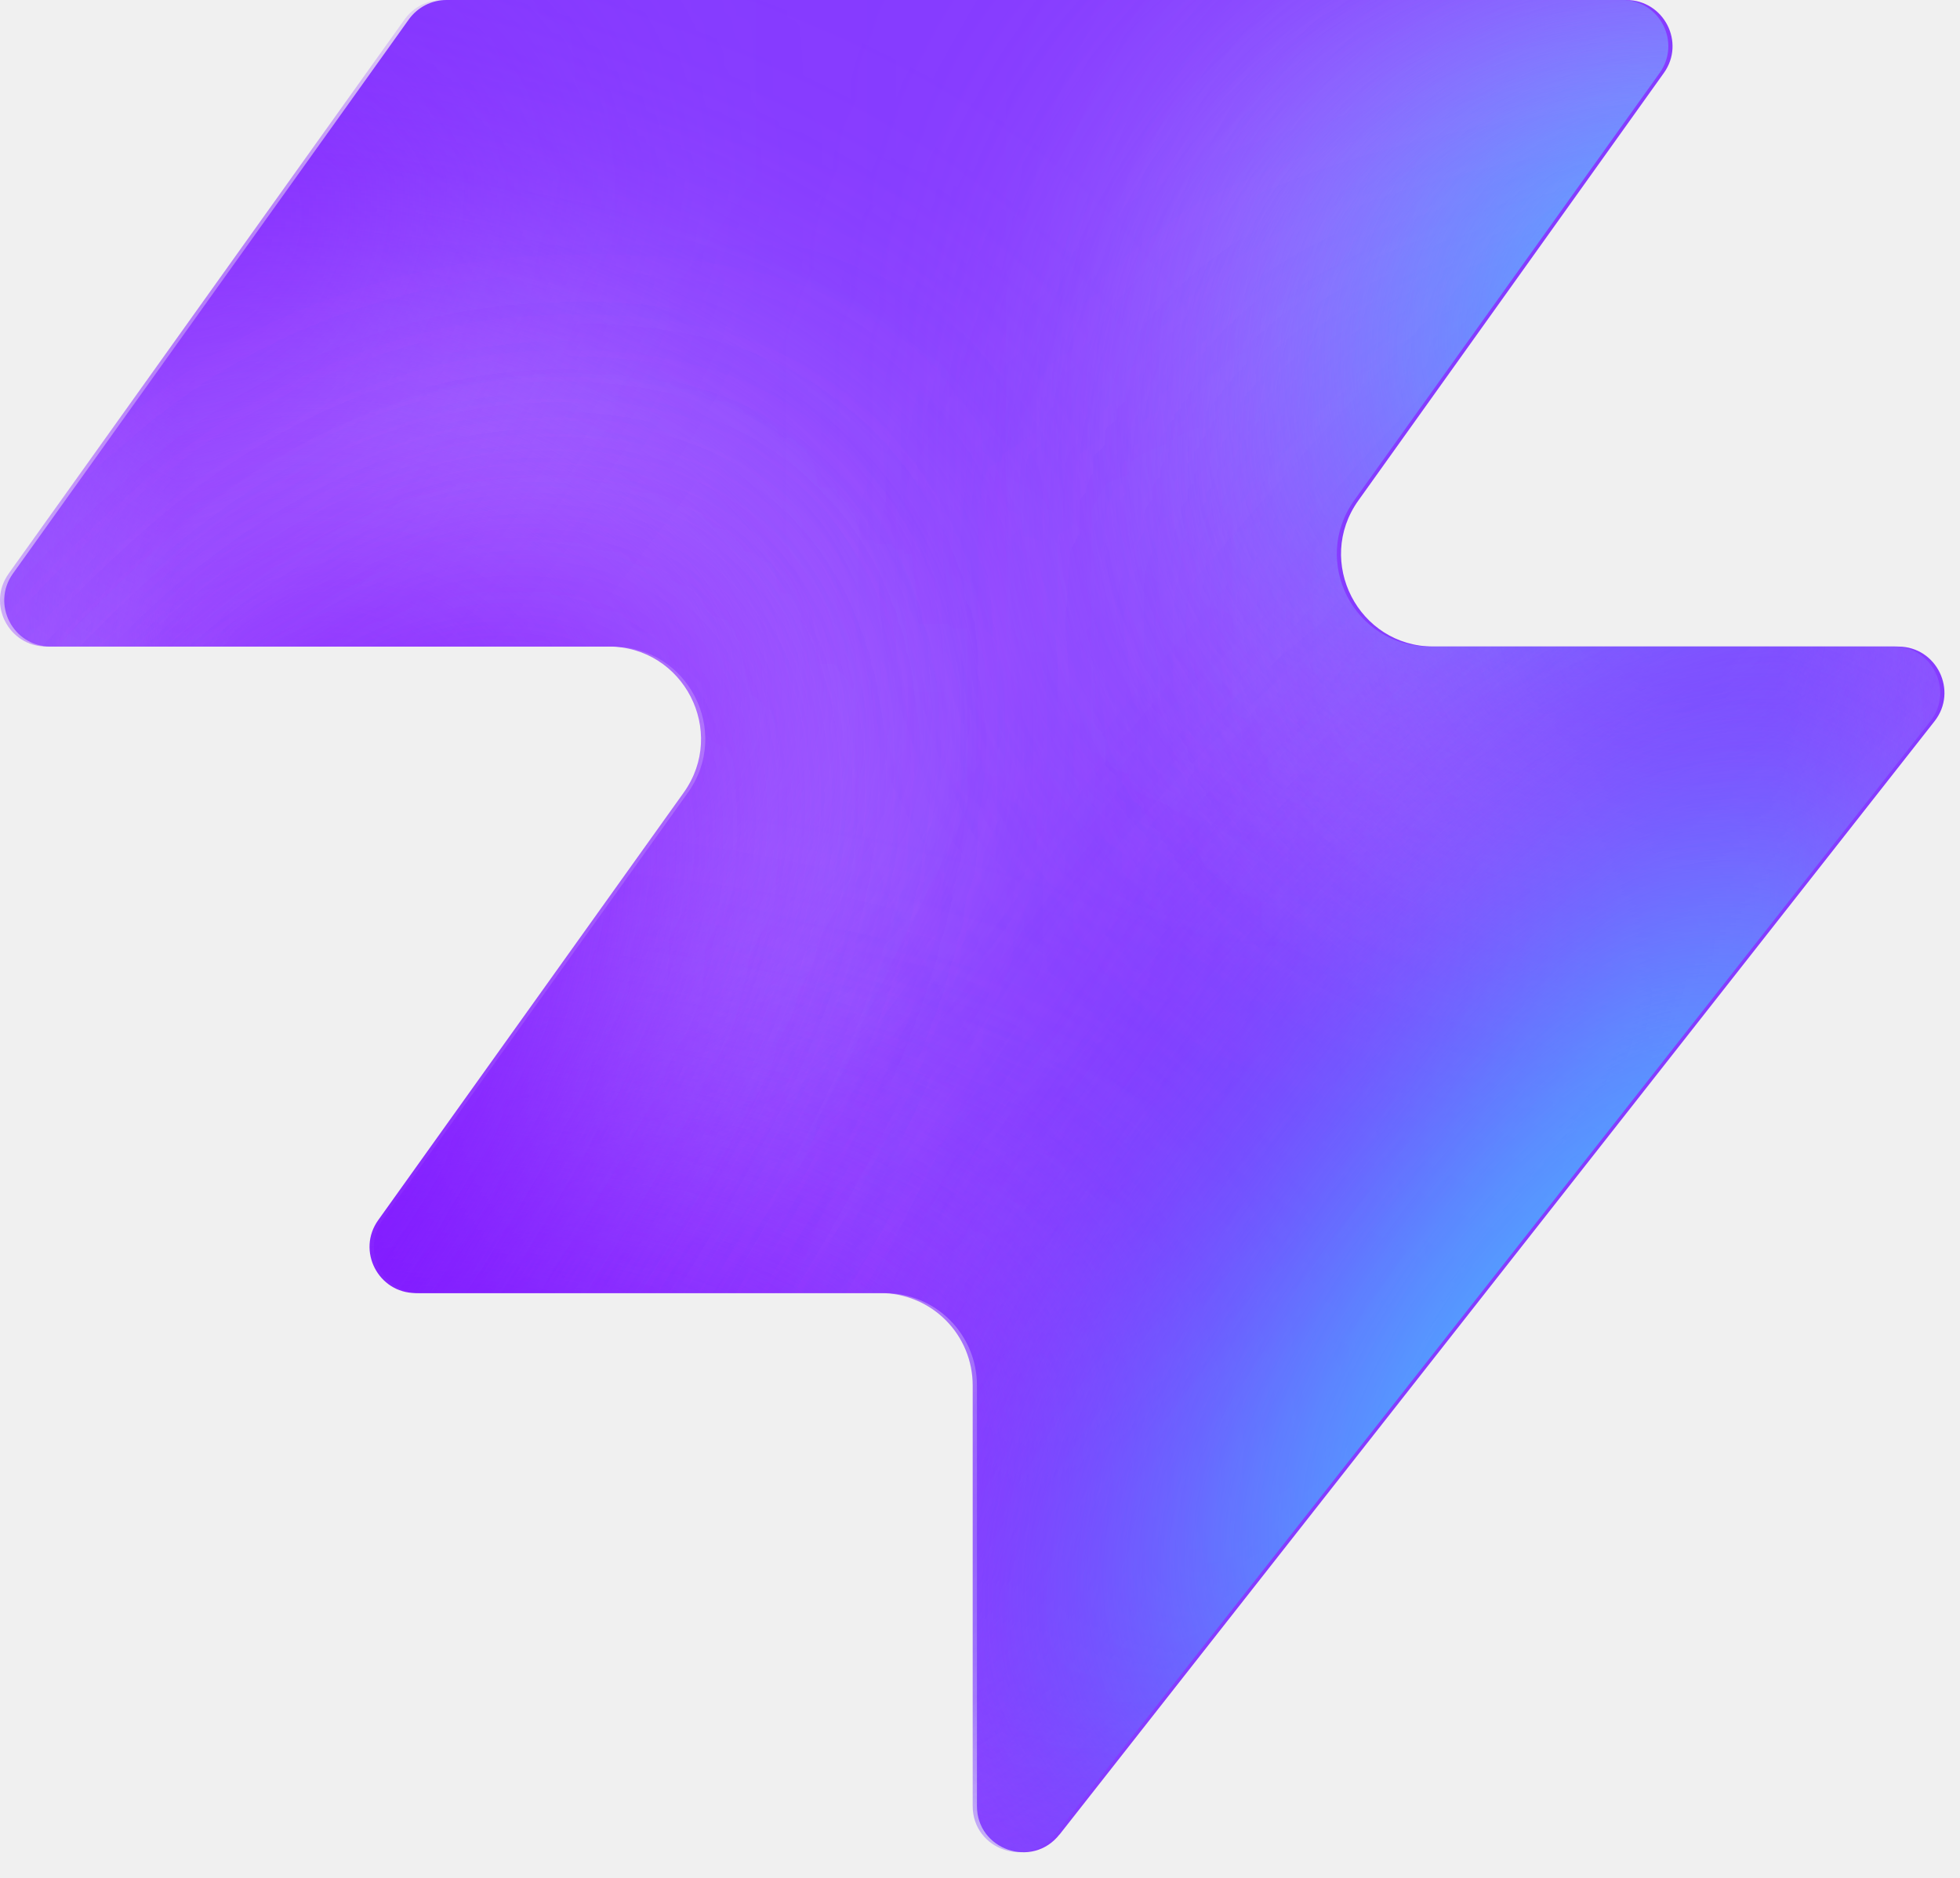
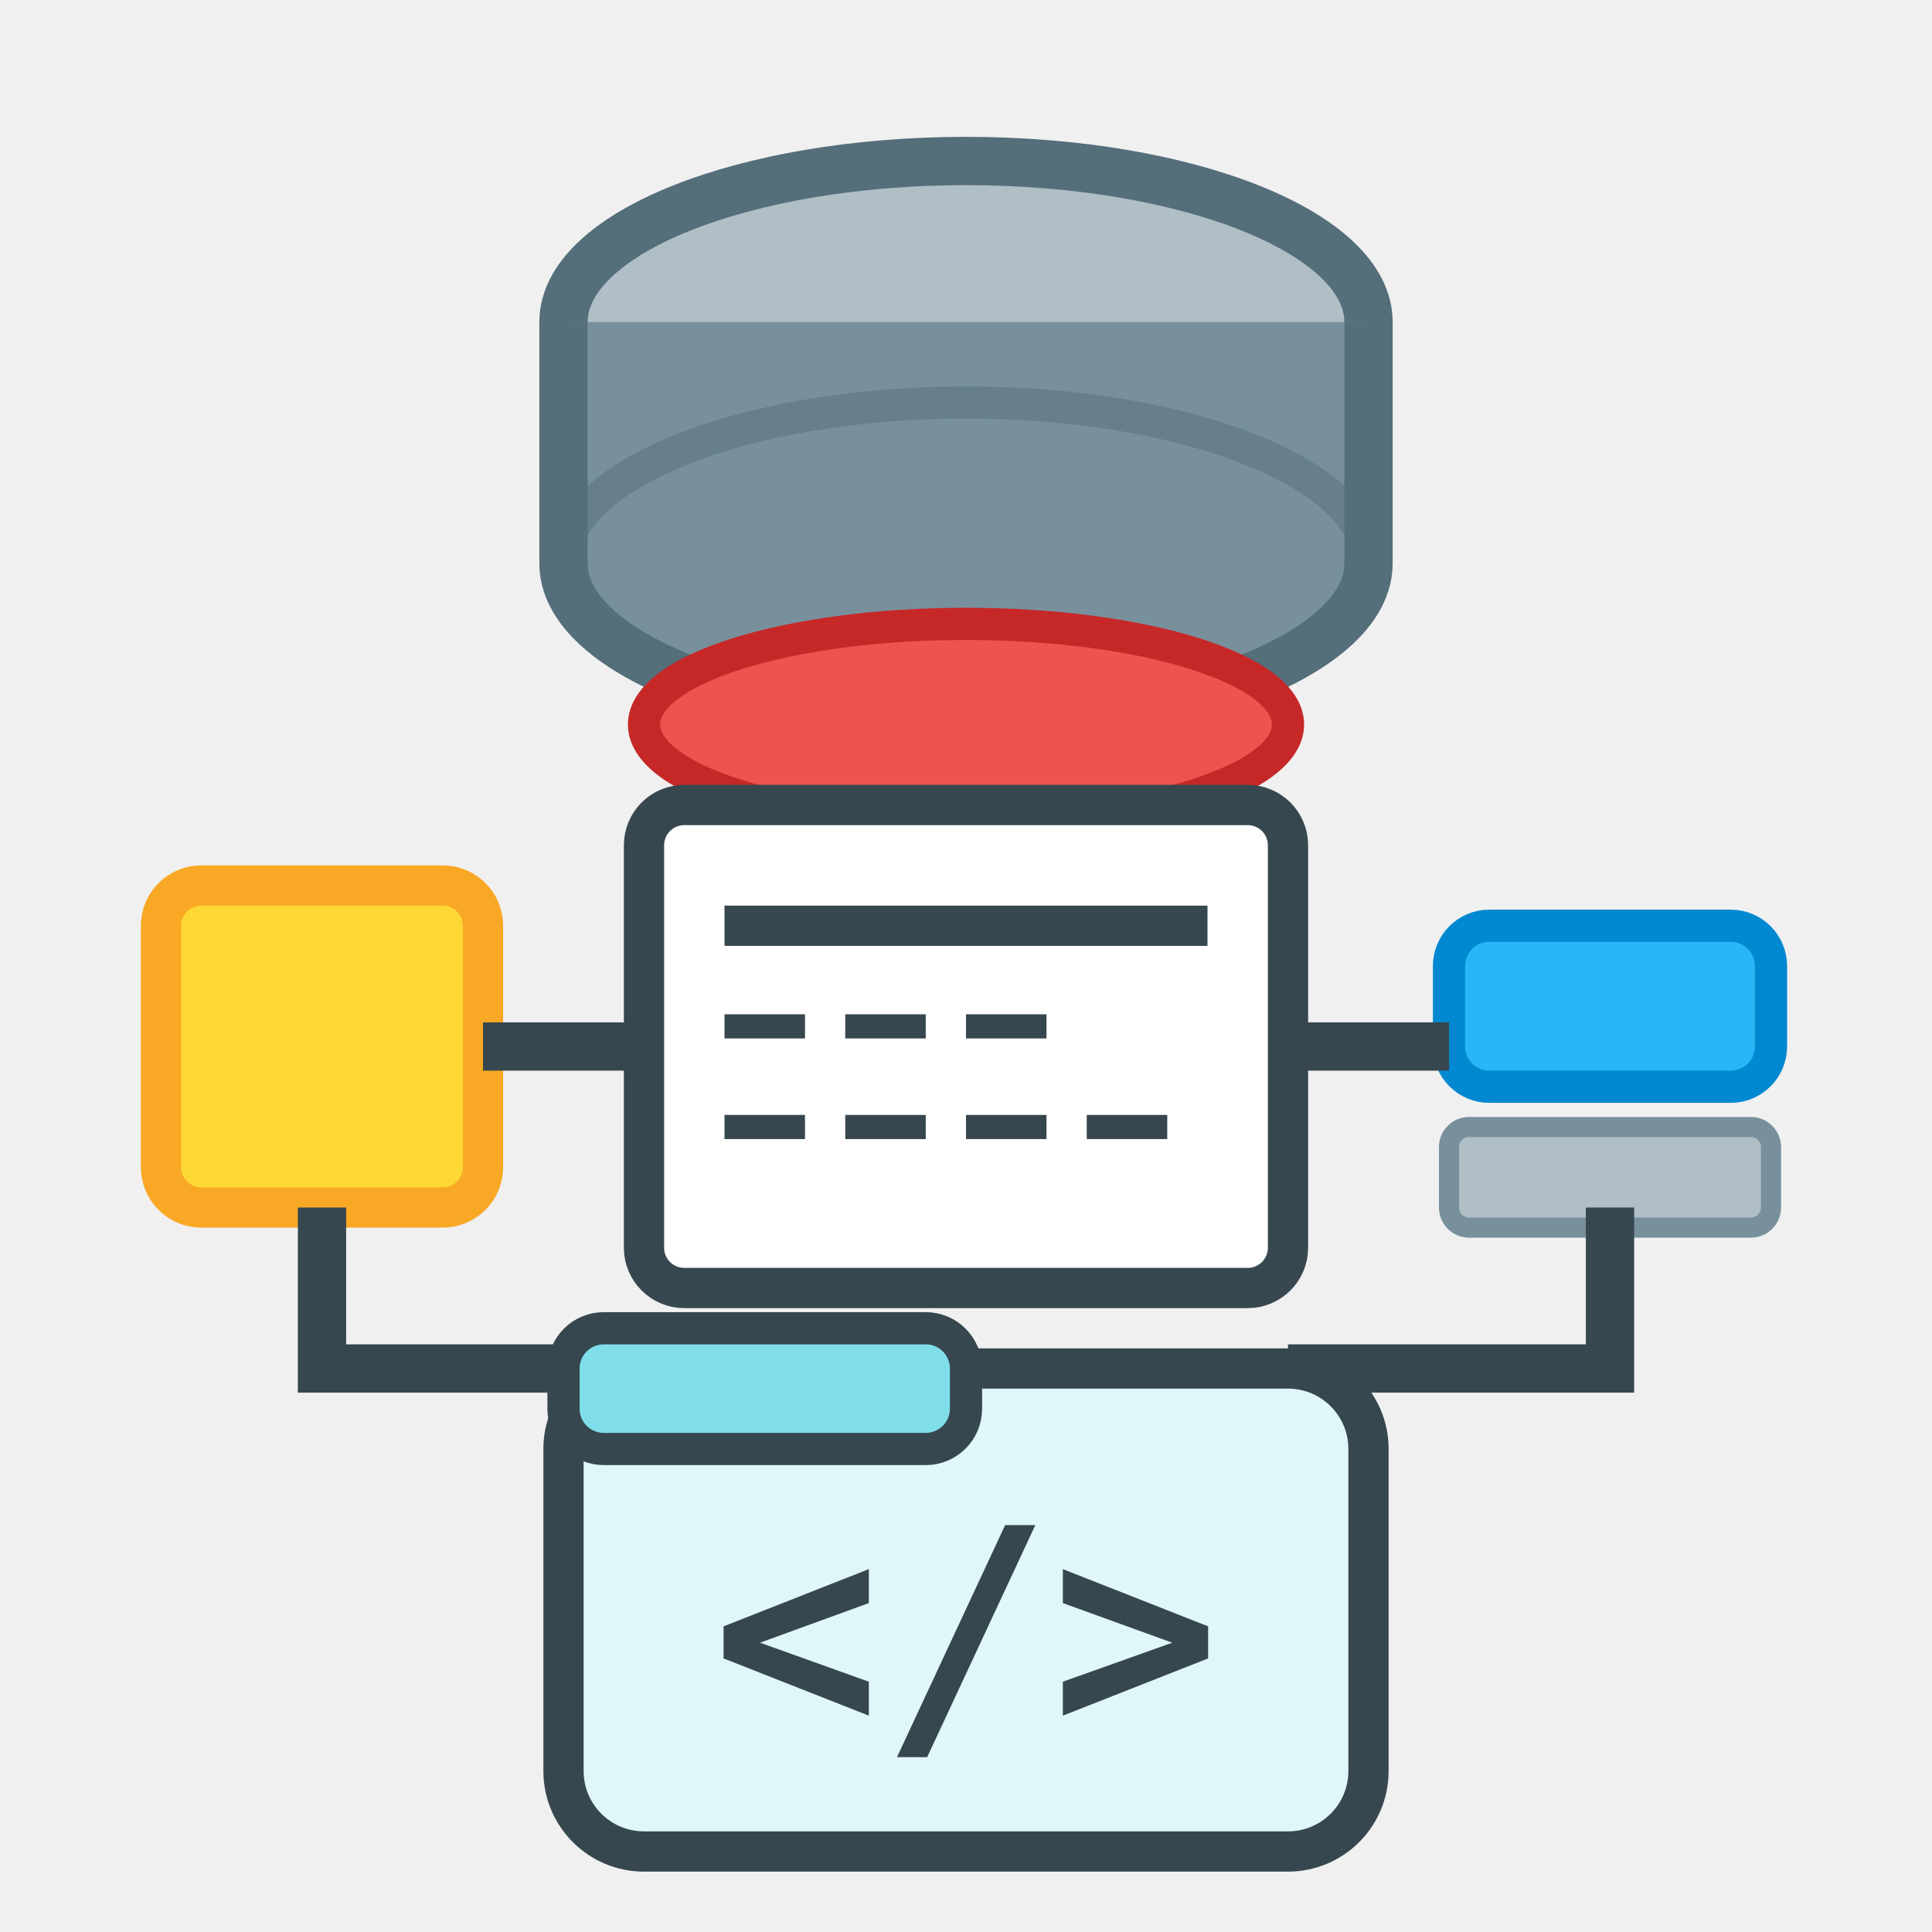
- <svg xmlns="http://www.w3.org/2000/svg" width="48" height="46" fill="none" viewBox="0 0 48 46">
-   <path fill="#863bff" d="M25.946 44.938c-.664.845-2.021.375-2.021-.698V33.937a2.26 2.26 0 0 0-2.262-2.262H10.287c-.92 0-1.456-1.04-.92-1.788l7.48-10.471c1.07-1.497 0-3.578-1.842-3.578H1.237c-.92 0-1.456-1.04-.92-1.788L10.013.474c.214-.297.556-.474.92-.474h28.894c.92 0 1.456 1.04.92 1.788l-7.48 10.471c-1.07 1.498 0 3.579 1.842 3.579h11.377c.943 0 1.473 1.088.89 1.83L25.947 44.94z" style="fill:#863bff;fill:color(display-p3 .525 .23 1);fill-opacity:1" />
-   <mask id="a" width="48" height="46" x="0" y="0" maskUnits="userSpaceOnUse" style="mask-type:alpha">
-     <path fill="#000" d="M25.842 44.938c-.664.844-2.021.375-2.021-.698V33.937a2.26 2.26 0 0 0-2.262-2.262H10.183c-.92 0-1.456-1.04-.92-1.788l7.48-10.471c1.07-1.498 0-3.579-1.842-3.579H1.133c-.92 0-1.456-1.04-.92-1.787L9.91.473c.214-.297.556-.474.92-.474h28.894c.92 0 1.456 1.04.92 1.788l-7.48 10.471c-1.07 1.498 0 3.578 1.842 3.578h11.377c.943 0 1.473 1.088.89 1.832L25.843 44.94z" style="fill:#000;fill-opacity:1" />
-   </mask>
-   <g mask="url(#a)">
-     <g filter="url(#b)">
-       <ellipse cx="5.508" cy="14.704" fill="#ede6ff" rx="5.508" ry="14.704" style="fill:#ede6ff;fill:color(display-p3 .927 .903 1);fill-opacity:1" transform="matrix(.00324 1 1 -.00324 -4.47 31.516)" />
-     </g>
-     <g filter="url(#c)">
-       <ellipse cx="10.399" cy="29.851" fill="#ede6ff" rx="10.399" ry="29.851" style="fill:#ede6ff;fill:color(display-p3 .927 .903 1);fill-opacity:1" transform="matrix(.00324 1 1 -.00324 -39.328 7.883)" />
-     </g>
-     <g filter="url(#d)">
-       <ellipse cx="5.508" cy="30.487" fill="#7e14ff" rx="5.508" ry="30.487" style="fill:#7e14ff;fill:color(display-p3 .492 .077 1);fill-opacity:1" transform="rotate(89.814 -25.913 -14.639)scale(1 -1)" />
-     </g>
-     <g filter="url(#e)">
-       <ellipse cx="5.508" cy="30.599" fill="#7e14ff" rx="5.508" ry="30.599" style="fill:#7e14ff;fill:color(display-p3 .492 .077 1);fill-opacity:1" transform="rotate(89.814 -32.644 -3.334)scale(1 -1)" />
-     </g>
-     <g filter="url(#f)">
-       <ellipse cx="5.508" cy="30.599" fill="#7e14ff" rx="5.508" ry="30.599" style="fill:#7e14ff;fill:color(display-p3 .492 .077 1);fill-opacity:1" transform="matrix(.00324 1 1 -.00324 -34.34 30.47)" />
-     </g>
-     <g filter="url(#g)">
-       <ellipse cx="14.072" cy="22.078" fill="#ede6ff" rx="14.072" ry="22.078" style="fill:#ede6ff;fill:color(display-p3 .927 .903 1);fill-opacity:1" transform="rotate(93.35 24.506 48.493)scale(-1 1)" />
-     </g>
-     <g filter="url(#h)">
-       <ellipse cx="3.47" cy="21.501" fill="#7e14ff" rx="3.47" ry="21.501" style="fill:#7e14ff;fill:color(display-p3 .492 .077 1);fill-opacity:1" transform="rotate(89.009 28.708 47.59)scale(-1 1)" />
-     </g>
-     <g filter="url(#i)">
-       <ellipse cx="3.47" cy="21.501" fill="#7e14ff" rx="3.47" ry="21.501" style="fill:#7e14ff;fill:color(display-p3 .492 .077 1);fill-opacity:1" transform="rotate(89.009 28.708 47.59)scale(-1 1)" />
-     </g>
-     <g filter="url(#j)">
-       <ellipse cx=".387" cy="8.972" fill="#7e14ff" rx="4.407" ry="29.108" style="fill:#7e14ff;fill:color(display-p3 .492 .077 1);fill-opacity:1" transform="rotate(39.51 .387 8.972)" />
-     </g>
-     <g filter="url(#k)">
-       <ellipse cx="47.523" cy="-6.092" fill="#7e14ff" rx="4.407" ry="29.108" style="fill:#7e14ff;fill:color(display-p3 .492 .077 1);fill-opacity:1" transform="rotate(37.892 47.523 -6.092)" />
-     </g>
-     <g filter="url(#l)">
-       <ellipse cx="41.412" cy="6.333" fill="#47bfff" rx="5.971" ry="9.665" style="fill:#47bfff;fill:color(display-p3 .28 .748 1);fill-opacity:1" transform="rotate(37.892 41.412 6.333)" />
-     </g>
-     <g filter="url(#m)">
-       <ellipse cx="-1.879" cy="38.332" fill="#7e14ff" rx="4.407" ry="29.108" style="fill:#7e14ff;fill:color(display-p3 .492 .077 1);fill-opacity:1" transform="rotate(37.892 -1.88 38.332)" />
-     </g>
-     <g filter="url(#n)">
-       <ellipse cx="-1.879" cy="38.332" fill="#7e14ff" rx="4.407" ry="29.108" style="fill:#7e14ff;fill:color(display-p3 .492 .077 1);fill-opacity:1" transform="rotate(37.892 -1.88 38.332)" />
-     </g>
-     <g filter="url(#o)">
-       <ellipse cx="35.651" cy="29.907" fill="#7e14ff" rx="4.407" ry="29.108" style="fill:#7e14ff;fill:color(display-p3 .492 .077 1);fill-opacity:1" transform="rotate(37.892 35.651 29.907)" />
-     </g>
-     <g filter="url(#p)">
-       <ellipse cx="38.418" cy="32.4" fill="#47bfff" rx="5.971" ry="15.297" style="fill:#47bfff;fill:color(display-p3 .28 .748 1);fill-opacity:1" transform="rotate(37.892 38.418 32.4)" />
-     </g>
-   </g>
-   <defs>
-     <filter id="b" width="60.045" height="41.654" x="-19.77" y="16.149" color-interpolation-filters="sRGB" filterUnits="userSpaceOnUse">
-       <feFlood flood-opacity="0" result="BackgroundImageFix" />
-       <feBlend in="SourceGraphic" in2="BackgroundImageFix" result="shape" />
-       <feGaussianBlur result="effect1_foregroundBlur_2002_17158" stdDeviation="7.659" />
-     </filter>
-     <filter id="c" width="90.34" height="51.437" x="-54.613" y="-7.533" color-interpolation-filters="sRGB" filterUnits="userSpaceOnUse">
-       <feFlood flood-opacity="0" result="BackgroundImageFix" />
-       <feBlend in="SourceGraphic" in2="BackgroundImageFix" result="shape" />
-       <feGaussianBlur result="effect1_foregroundBlur_2002_17158" stdDeviation="7.659" />
-     </filter>
-     <filter id="d" width="79.355" height="29.4" x="-49.64" y="2.03" color-interpolation-filters="sRGB" filterUnits="userSpaceOnUse">
-       <feFlood flood-opacity="0" result="BackgroundImageFix" />
-       <feBlend in="SourceGraphic" in2="BackgroundImageFix" result="shape" />
-       <feGaussianBlur result="effect1_foregroundBlur_2002_17158" stdDeviation="4.596" />
-     </filter>
-     <filter id="e" width="79.579" height="29.4" x="-45.045" y="20.029" color-interpolation-filters="sRGB" filterUnits="userSpaceOnUse">
-       <feFlood flood-opacity="0" result="BackgroundImageFix" />
-       <feBlend in="SourceGraphic" in2="BackgroundImageFix" result="shape" />
-       <feGaussianBlur result="effect1_foregroundBlur_2002_17158" stdDeviation="4.596" />
-     </filter>
-     <filter id="f" width="79.579" height="29.4" x="-43.513" y="21.178" color-interpolation-filters="sRGB" filterUnits="userSpaceOnUse">
-       <feFlood flood-opacity="0" result="BackgroundImageFix" />
-       <feBlend in="SourceGraphic" in2="BackgroundImageFix" result="shape" />
-       <feGaussianBlur result="effect1_foregroundBlur_2002_17158" stdDeviation="4.596" />
-     </filter>
-     <filter id="g" width="74.749" height="58.852" x="15.756" y="-17.901" color-interpolation-filters="sRGB" filterUnits="userSpaceOnUse">
-       <feFlood flood-opacity="0" result="BackgroundImageFix" />
-       <feBlend in="SourceGraphic" in2="BackgroundImageFix" result="shape" />
-       <feGaussianBlur result="effect1_foregroundBlur_2002_17158" stdDeviation="7.659" />
-     </filter>
-     <filter id="h" width="61.377" height="25.362" x="23.548" y="2.284" color-interpolation-filters="sRGB" filterUnits="userSpaceOnUse">
-       <feFlood flood-opacity="0" result="BackgroundImageFix" />
-       <feBlend in="SourceGraphic" in2="BackgroundImageFix" result="shape" />
-       <feGaussianBlur result="effect1_foregroundBlur_2002_17158" stdDeviation="4.596" />
-     </filter>
-     <filter id="i" width="61.377" height="25.362" x="23.548" y="2.284" color-interpolation-filters="sRGB" filterUnits="userSpaceOnUse">
-       <feFlood flood-opacity="0" result="BackgroundImageFix" />
-       <feBlend in="SourceGraphic" in2="BackgroundImageFix" result="shape" />
-       <feGaussianBlur result="effect1_foregroundBlur_2002_17158" stdDeviation="4.596" />
-     </filter>
-     <filter id="j" width="56.045" height="63.649" x="-27.636" y="-22.853" color-interpolation-filters="sRGB" filterUnits="userSpaceOnUse">
-       <feFlood flood-opacity="0" result="BackgroundImageFix" />
-       <feBlend in="SourceGraphic" in2="BackgroundImageFix" result="shape" />
-       <feGaussianBlur result="effect1_foregroundBlur_2002_17158" stdDeviation="4.596" />
-     </filter>
-     <filter id="k" width="54.814" height="64.646" x="20.116" y="-38.415" color-interpolation-filters="sRGB" filterUnits="userSpaceOnUse">
-       <feFlood flood-opacity="0" result="BackgroundImageFix" />
-       <feBlend in="SourceGraphic" in2="BackgroundImageFix" result="shape" />
-       <feGaussianBlur result="effect1_foregroundBlur_2002_17158" stdDeviation="4.596" />
-     </filter>
-     <filter id="l" width="33.541" height="35.313" x="24.641" y="-11.323" color-interpolation-filters="sRGB" filterUnits="userSpaceOnUse">
-       <feFlood flood-opacity="0" result="BackgroundImageFix" />
-       <feBlend in="SourceGraphic" in2="BackgroundImageFix" result="shape" />
-       <feGaussianBlur result="effect1_foregroundBlur_2002_17158" stdDeviation="4.596" />
-     </filter>
-     <filter id="m" width="54.814" height="64.646" x="-29.286" y="6.009" color-interpolation-filters="sRGB" filterUnits="userSpaceOnUse">
-       <feFlood flood-opacity="0" result="BackgroundImageFix" />
-       <feBlend in="SourceGraphic" in2="BackgroundImageFix" result="shape" />
-       <feGaussianBlur result="effect1_foregroundBlur_2002_17158" stdDeviation="4.596" />
-     </filter>
-     <filter id="n" width="54.814" height="64.646" x="-29.286" y="6.009" color-interpolation-filters="sRGB" filterUnits="userSpaceOnUse">
-       <feFlood flood-opacity="0" result="BackgroundImageFix" />
-       <feBlend in="SourceGraphic" in2="BackgroundImageFix" result="shape" />
-       <feGaussianBlur result="effect1_foregroundBlur_2002_17158" stdDeviation="4.596" />
-     </filter>
-     <filter id="o" width="54.814" height="64.646" x="8.244" y="-2.416" color-interpolation-filters="sRGB" filterUnits="userSpaceOnUse">
-       <feFlood flood-opacity="0" result="BackgroundImageFix" />
-       <feBlend in="SourceGraphic" in2="BackgroundImageFix" result="shape" />
-       <feGaussianBlur result="effect1_foregroundBlur_2002_17158" stdDeviation="4.596" />
-     </filter>
-     <filter id="p" width="39.409" height="43.623" x="18.713" y="10.588" color-interpolation-filters="sRGB" filterUnits="userSpaceOnUse">
-       <feFlood flood-opacity="0" result="BackgroundImageFix" />
-       <feBlend in="SourceGraphic" in2="BackgroundImageFix" result="shape" />
-       <feGaussianBlur result="effect1_foregroundBlur_2002_17158" stdDeviation="4.596" />
-     </filter>
-   </defs>
+ <svg xmlns="http://www.w3.org/2000/svg" width="48" height="48" viewBox="0 0 48 48" fill="none">
+   <ellipse cx="24" cy="8" rx="10" ry="4" fill="#B0BEC5" stroke="#546E7A" stroke-width="1.2" />
+   <path d="M14 8v6c0 2.2 4.5 4 10 4s10-1.8 10-4V8" fill="#78909C" stroke="#546E7A" stroke-width="1.2" />
+   <ellipse cx="24" cy="14" rx="10" ry="4" fill="none" stroke="#546E7A" stroke-width="0.8" opacity="0.5" />
+   <ellipse cx="24" cy="18" rx="8" ry="2.5" fill="#EF5350" stroke="#C62828" stroke-width="0.8" />
+   <rect x="16" y="20" width="16" height="12" rx="1" fill="#fff" stroke="#37474F" stroke-width="1" />
+   <line x1="18" y1="23" x2="30" y2="23" stroke="#37474F" stroke-width="1" />
+   <line x1="18" y1="25.5" x2="27" y2="25.5" stroke="#37474F" stroke-width="0.6" stroke-dasharray="2 1" />
+   <line x1="18" y1="28" x2="29" y2="28" stroke="#37474F" stroke-width="0.6" stroke-dasharray="2 1" />
+   <rect x="4" y="22" width="8" height="8" rx="1" fill="#FDD835" stroke="#F9A825" stroke-width="1" />
+   <rect x="36" y="23" width="8" height="4" rx="1" fill="#29B6F6" stroke="#0288D1" stroke-width="0.8" />
+   <rect x="36" y="28" width="8" height="2.5" rx="0.5" fill="#B0BEC5" stroke="#78909C" stroke-width="0.5" />
+   <path d="M12 26h4M32 26h4" stroke="#37474F" stroke-width="1.2" />
+   <path d="M8 30v4h8M40 30v4h-8" stroke="#37474F" stroke-width="1.2" fill="none" />
+   <rect x="14" y="34" width="20" height="12" rx="2" fill="#E0F7FA" stroke="#37474F" stroke-width="1" />
+   <rect x="14" y="33" width="10" height="3" rx="1" fill="#80DEEA" stroke="#37474F" stroke-width="0.8" />
+   <text x="24" y="43" text-anchor="middle" font-family="monospace" font-size="7" font-weight="bold" fill="#37474F">&lt;/&gt;</text>
</svg>
